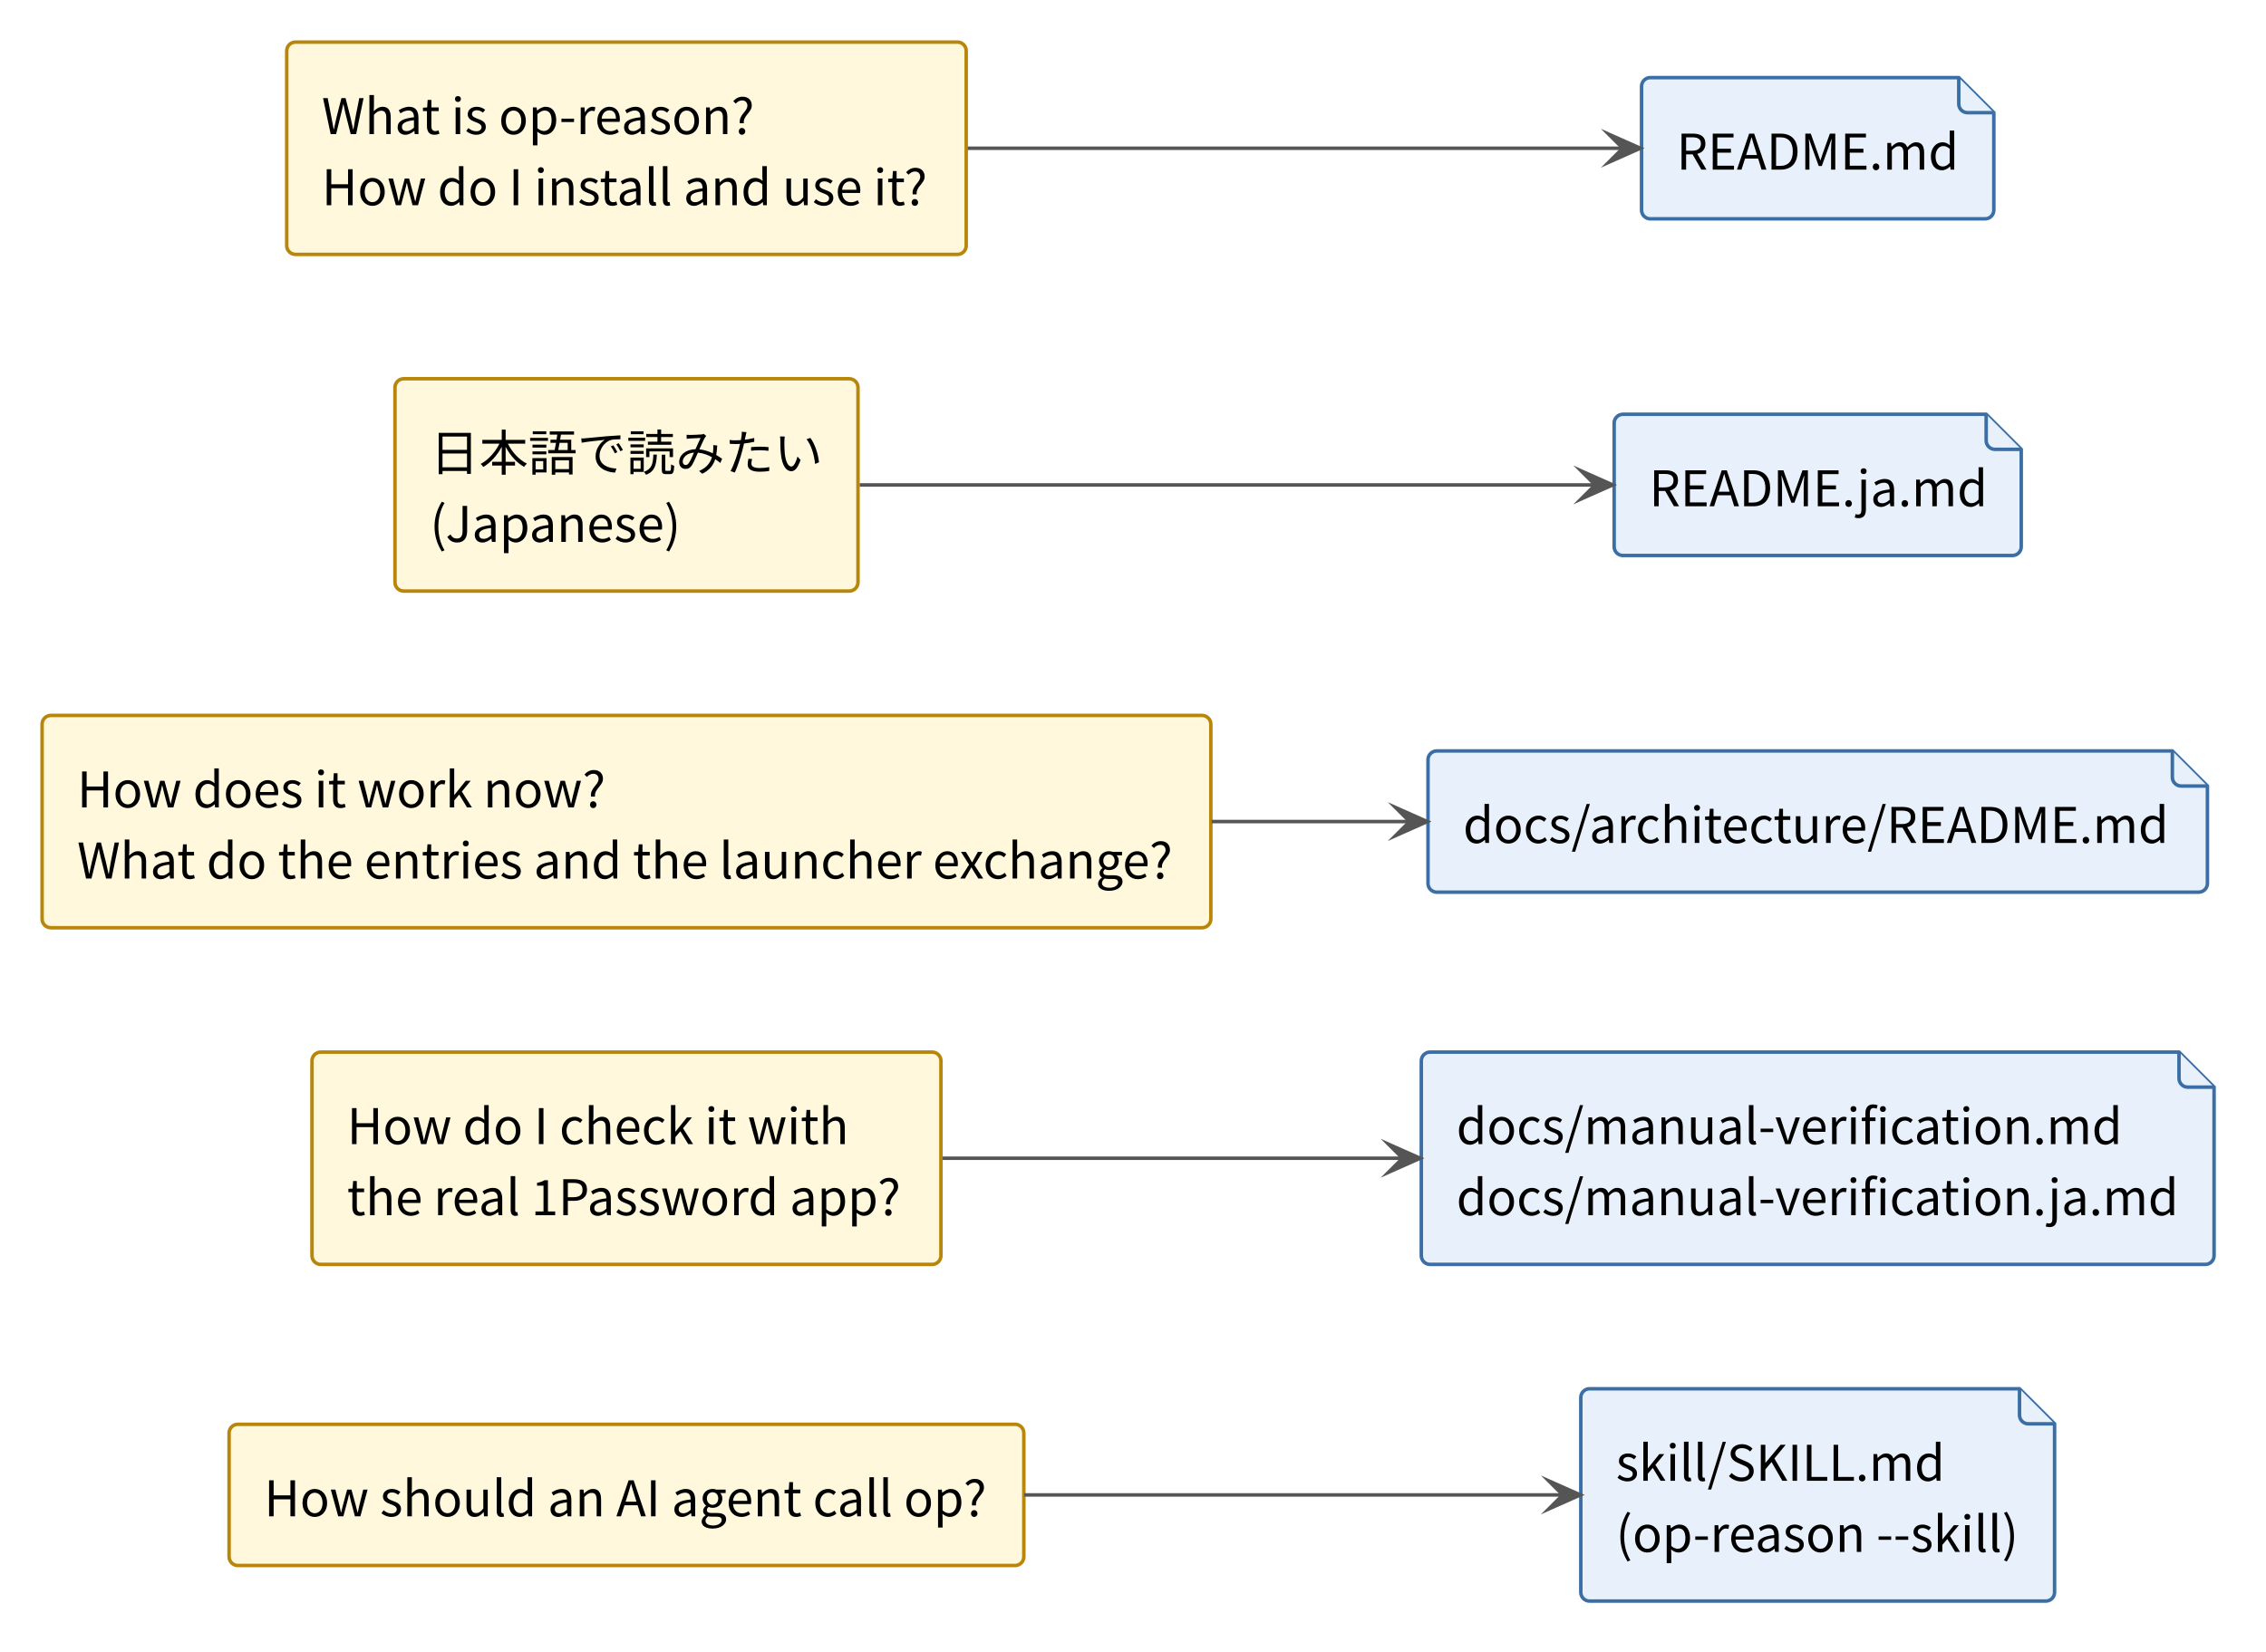
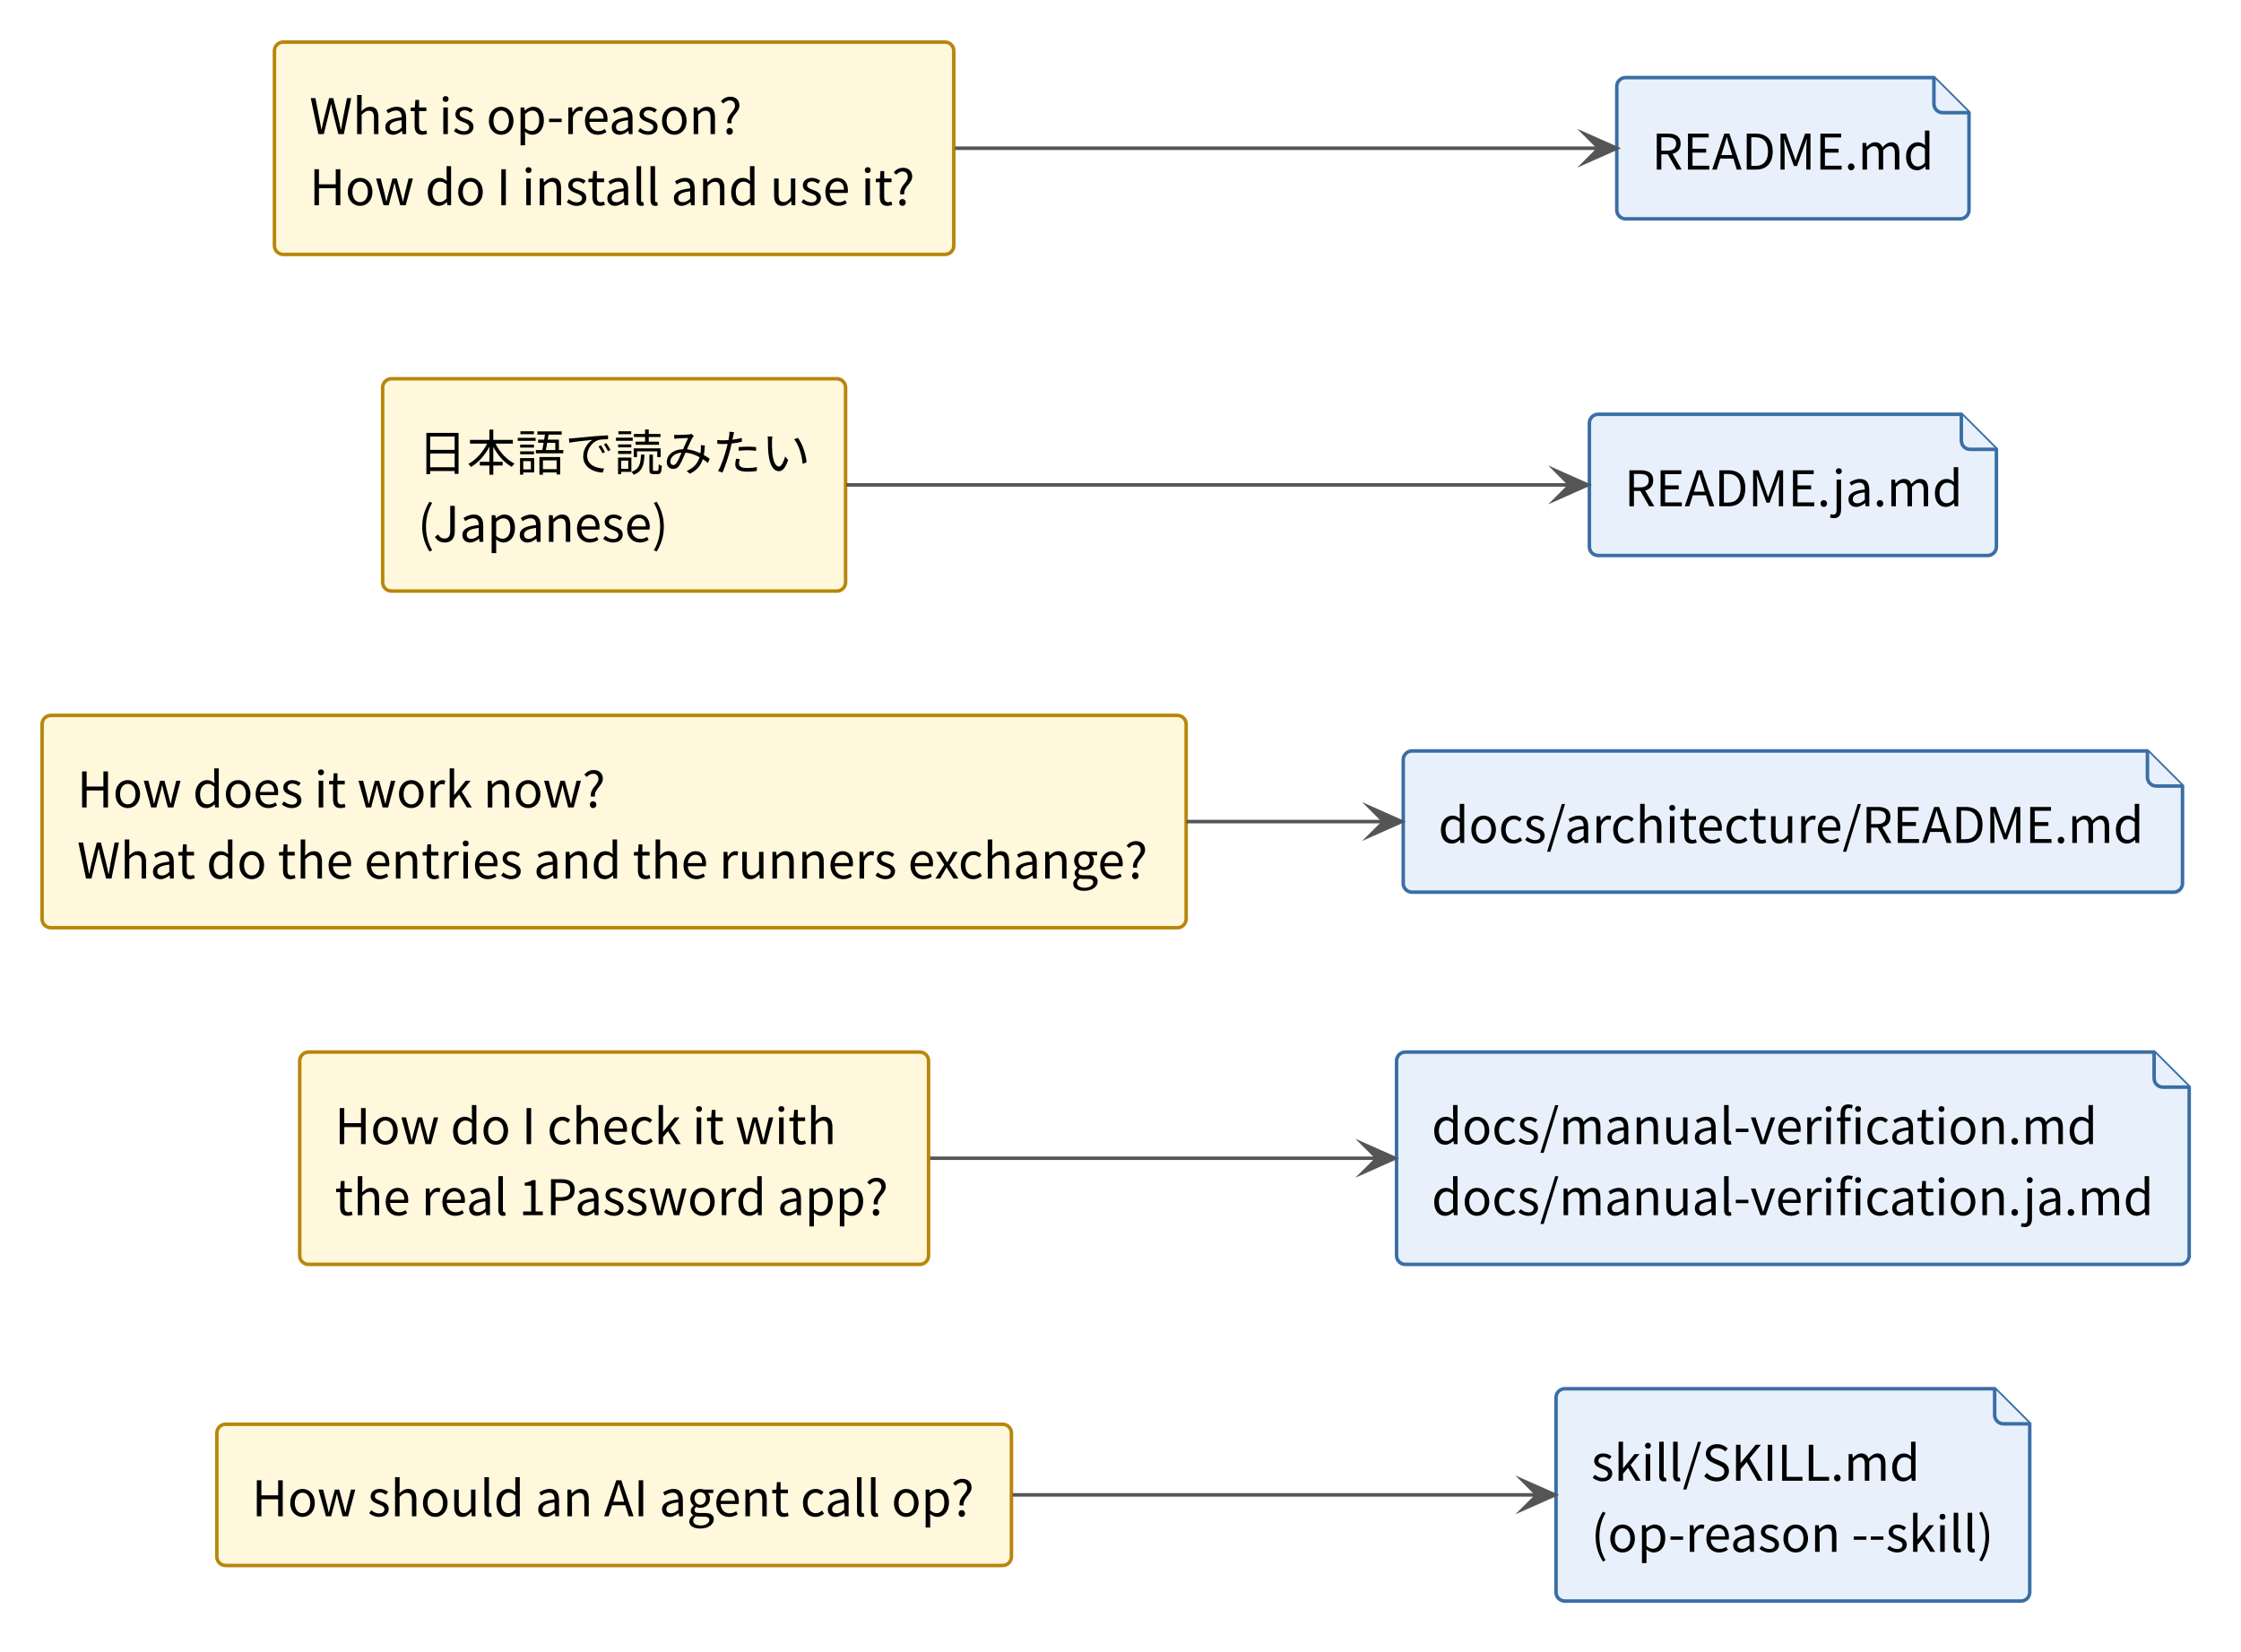
- <svg xmlns="http://www.w3.org/2000/svg" version="1.1" data-diagram-type="DESCRIPTION" style="width:646px;height:471px;background:#FFFFFF;" width="646px" height="471px" viewBox="0 0 646 471" zoomAndPan="magnify" preserveAspectRatio="none" contentStyleType="text/css">
+ <svg xmlns="http://www.w3.org/2000/svg" version="1.1" data-diagram-type="DESCRIPTION" style="width:639px;height:471px;background:#FFFFFF;" width="639px" height="471px" viewBox="0 0 639 471" zoomAndPan="magnify" preserveAspectRatio="none" contentStyleType="text/css">
  <defs />
  <g font-family="sans-serif" lengthAdjust="spacing">
    <g class="entity" data-qualified-name="Q4" id="ent0001" data-source-line="14">
-       <rect x="65.31" y="406.13" width="226.569" height="40.272" fill="#FFF8DC" style="stroke:#B8860B;stroke-width:1;" rx="2.5" ry="2.5" />
-       <text x="75.31" y="432.37" fill="#000" font-size="14" textLength="206.569" font-family="'Noto Sans CJK JP'">How should an AI agent call op?</text>
+       <rect x="61.83" y="406.13" width="226.569" height="40.272" fill="#FFF8DC" style="stroke:#B8860B;stroke-width:1;" rx="2.5" ry="2.5" />
+       <text x="71.83" y="432.37" fill="#000" font-size="14" textLength="206.569" font-family="'Noto Sans CJK JP'">How should an AI agent call op?</text>
    </g>
    <g class="entity" data-qualified-name="Q3" id="ent0002" data-source-line="15">
-       <rect x="88.94" y="300" width="179.305" height="60.544" fill="#FFF8DC" style="stroke:#B8860B;stroke-width:1;" rx="2.5" ry="2.5" />
-       <text x="98.94" y="326.24" fill="#000" font-size="14" textLength="143.093" font-family="'Noto Sans CJK JP'">How do I check it with</text>
-       <text x="98.94" y="346.512" fill="#000" font-size="14" textLength="159.305" font-family="'Noto Sans CJK JP'">the real 1Password app?</text>
+       <rect x="85.46" y="300" width="179.305" height="60.544" fill="#FFF8DC" style="stroke:#B8860B;stroke-width:1;" rx="2.5" ry="2.5" />
+       <text x="95.46" y="326.24" fill="#000" font-size="14" textLength="143.093" font-family="'Noto Sans CJK JP'">How do I check it with</text>
+       <text x="95.46" y="346.512" fill="#000" font-size="14" textLength="159.305" font-family="'Noto Sans CJK JP'">the real 1Password app?</text>
    </g>
    <g class="entity" data-qualified-name="Q2" id="ent0003" data-source-line="16">
-       <rect x="12" y="204" width="333.193" height="60.544" fill="#FFF8DC" style="stroke:#B8860B;stroke-width:1;" rx="2.5" ry="2.5" />
+       <rect x="12" y="204" width="326.221" height="60.544" fill="#FFF8DC" style="stroke:#B8860B;stroke-width:1;" rx="2.5" ry="2.5" />
      <text x="22" y="230.24" fill="#000" font-size="14" textLength="150.807" font-family="'Noto Sans CJK JP'">How does it work now?</text>
-       <text x="22" y="250.512" fill="#000" font-size="14" textLength="313.193" font-family="'Noto Sans CJK JP'">What do the entries and the launcher exchange?</text>
+       <text x="22" y="250.512" fill="#000" font-size="14" textLength="306.221" font-family="'Noto Sans CJK JP'">What do the entries and the runners exchange?</text>
    </g>
    <g class="entity" data-qualified-name="Q5" id="ent0004" data-source-line="17">
-       <rect x="112.6" y="108" width="132" height="60.544" fill="#FFF8DC" style="stroke:#B8860B;stroke-width:1;" rx="2.5" ry="2.5" />
-       <text x="122.6" y="134.24" fill="#000" font-size="14" textLength="112" font-family="'Noto Sans CJK JP'">日本語で読みたい</text>
-       <text x="122.6" y="154.512" fill="#000" font-size="14" textLength="72.002" font-family="'Noto Sans CJK JP'">(Japanese)</text>
+       <rect x="109.11" y="108" width="132" height="60.544" fill="#FFF8DC" style="stroke:#B8860B;stroke-width:1;" rx="2.5" ry="2.5" />
+       <text x="119.11" y="134.24" fill="#000" font-size="14" textLength="112" font-family="'Noto Sans CJK JP'">日本語で読みたい</text>
+       <text x="119.11" y="154.512" fill="#000" font-size="14" textLength="72.002" font-family="'Noto Sans CJK JP'">(Japanese)</text>
    </g>
    <g class="entity" data-qualified-name="Q1" id="ent0005" data-source-line="18">
-       <rect x="81.74" y="12" width="193.711" height="60.544" fill="#FFF8DC" style="stroke:#B8860B;stroke-width:1;" rx="2.5" ry="2.5" />
-       <text x="91.74" y="38.24" fill="#000" font-size="14" textLength="123.928" font-family="'Noto Sans CJK JP'">What is op-reason?</text>
-       <text x="91.74" y="58.512" fill="#000" font-size="14" textLength="173.711" font-family="'Noto Sans CJK JP'">How do I install and use it?</text>
+       <rect x="78.25" y="12" width="193.711" height="60.544" fill="#FFF8DC" style="stroke:#B8860B;stroke-width:1;" rx="2.5" ry="2.5" />
+       <text x="88.25" y="38.24" fill="#000" font-size="14" textLength="123.928" font-family="'Noto Sans CJK JP'">What is op-reason?</text>
+       <text x="88.25" y="58.512" fill="#000" font-size="14" textLength="173.711" font-family="'Noto Sans CJK JP'">How do I install and use it?</text>
    </g>
    <g class="entity" data-qualified-name="P4" id="ent0006" data-source-line="20">
-       <path d="M450.66,398.5 L450.66,454.044 A2.5,2.5 0 0 0 453.16,456.544 L583.226,456.544 A2.5,2.5 0 0 0 585.726,454.044 L585.726,406 L575.726,396 L453.16,396 A2.5,2.5 0 0 0 450.66,398.5" style="stroke:#3A6EA5;stroke-width:1;" fill="#E8F1FB" />
-       <path d="M575.726,396 L575.726,403.5 A2.5,2.5 0 0 0 578.226,406 L585.726,406" style="stroke:#3A6EA5;stroke-width:1;" fill="#E8F1FB" />
-       <text x="460.66" y="422.24" fill="#000" font-size="14" textLength="93.8" font-family="'Noto Sans CJK JP'">skill/SKILL.md</text>
-       <text x="460.66" y="442.512" fill="#000" font-size="14" textLength="115.066" font-family="'Noto Sans CJK JP'">(op-reason --skill)</text>
+       <path d="M443.69,398.5 L443.69,454.044 A2.5,2.5 0 0 0 446.19,456.544 L576.256,456.544 A2.5,2.5 0 0 0 578.756,454.044 L578.756,406 L568.756,396 L446.19,396 A2.5,2.5 0 0 0 443.69,398.5" style="stroke:#3A6EA5;stroke-width:1;" fill="#E8F1FB" />
+       <path d="M568.756,396 L568.756,403.5 A2.5,2.5 0 0 0 571.256,406 L578.756,406" style="stroke:#3A6EA5;stroke-width:1;" fill="#E8F1FB" />
+       <text x="453.69" y="422.24" fill="#000" font-size="14" textLength="93.8" font-family="'Noto Sans CJK JP'">skill/SKILL.md</text>
+       <text x="453.69" y="442.512" fill="#000" font-size="14" textLength="115.066" font-family="'Noto Sans CJK JP'">(op-reason --skill)</text>
    </g>
    <g class="entity" data-qualified-name="P3" id="ent0007" data-source-line="21">
-       <path d="M405.19,302.5 L405.19,358.044 A2.5,2.5 0 0 0 407.69,360.544 L628.699,360.544 A2.5,2.5 0 0 0 631.199,358.044 L631.199,310 L621.199,300 L407.69,300 A2.5,2.5 0 0 0 405.19,302.5" style="stroke:#3A6EA5;stroke-width:1;" fill="#E8F1FB" />
-       <path d="M621.199,300 L621.199,307.5 A2.5,2.5 0 0 0 623.699,310 L631.199,310" style="stroke:#3A6EA5;stroke-width:1;" fill="#E8F1FB" />
-       <text x="415.19" y="326.24" fill="#000" font-size="14" textLength="190.385" font-family="'Noto Sans CJK JP'">docs/manual-verification.md</text>
-       <text x="415.19" y="346.512" fill="#000" font-size="14" textLength="206.009" font-family="'Noto Sans CJK JP'">docs/manual-verification.ja.md</text>
+       <path d="M398.22,302.5 L398.22,358.044 A2.5,2.5 0 0 0 400.72,360.544 L621.729,360.544 A2.5,2.5 0 0 0 624.229,358.044 L624.229,310 L614.229,300 L400.72,300 A2.5,2.5 0 0 0 398.22,302.5" style="stroke:#3A6EA5;stroke-width:1;" fill="#E8F1FB" />
+       <path d="M614.229,300 L614.229,307.5 A2.5,2.5 0 0 0 616.729,310 L624.229,310" style="stroke:#3A6EA5;stroke-width:1;" fill="#E8F1FB" />
+       <text x="408.22" y="326.24" fill="#000" font-size="14" textLength="190.385" font-family="'Noto Sans CJK JP'">docs/manual-verification.md</text>
+       <text x="408.22" y="346.512" fill="#000" font-size="14" textLength="206.009" font-family="'Noto Sans CJK JP'">docs/manual-verification.ja.md</text>
    </g>
    <g class="entity" data-qualified-name="P2" id="ent0008" data-source-line="22">
-       <path d="M407.1,216.63 L407.1,251.902 A2.5,2.5 0 0 0 409.6,254.402 L626.801,254.402 A2.5,2.5 0 0 0 629.301,251.902 L629.301,224.13 L619.301,214.13 L409.6,214.13 A2.5,2.5 0 0 0 407.1,216.63" style="stroke:#3A6EA5;stroke-width:1;" fill="#E8F1FB" />
-       <path d="M619.301,214.13 L619.301,221.63 A2.5,2.5 0 0 0 621.801,224.13 L629.301,224.13" style="stroke:#3A6EA5;stroke-width:1;" fill="#E8F1FB" />
-       <text x="417.1" y="240.37" fill="#000" font-size="14" textLength="202.201" font-family="'Noto Sans CJK JP'">docs/architecture/README.md</text>
+       <path d="M400.12,216.63 L400.12,251.902 A2.5,2.5 0 0 0 402.62,254.402 L619.821,254.402 A2.5,2.5 0 0 0 622.321,251.902 L622.321,224.13 L612.321,214.13 L402.62,214.13 A2.5,2.5 0 0 0 400.12,216.63" style="stroke:#3A6EA5;stroke-width:1;" fill="#E8F1FB" />
+       <path d="M612.321,214.13 L612.321,221.63 A2.5,2.5 0 0 0 614.821,224.13 L622.321,224.13" style="stroke:#3A6EA5;stroke-width:1;" fill="#E8F1FB" />
+       <text x="410.12" y="240.37" fill="#000" font-size="14" textLength="202.201" font-family="'Noto Sans CJK JP'">docs/architecture/README.md</text>
    </g>
    <g class="entity" data-qualified-name="P5" id="ent0009" data-source-line="23">
-       <path d="M460.17,120.63 L460.17,155.902 A2.5,2.5 0 0 0 462.67,158.402 L573.724,158.402 A2.5,2.5 0 0 0 576.224,155.902 L576.224,128.13 L566.224,118.13 L462.67,118.13 A2.5,2.5 0 0 0 460.17,120.63" style="stroke:#3A6EA5;stroke-width:1;" fill="#E8F1FB" />
-       <path d="M566.224,118.13 L566.224,125.63 A2.5,2.5 0 0 0 568.724,128.13 L576.224,128.13" style="stroke:#3A6EA5;stroke-width:1;" fill="#E8F1FB" />
-       <text x="470.17" y="144.37" fill="#000" font-size="14" textLength="96.054" font-family="'Noto Sans CJK JP'">README.ja.md</text>
+       <path d="M453.2,120.63 L453.2,155.902 A2.5,2.5 0 0 0 455.7,158.402 L566.754,158.402 A2.5,2.5 0 0 0 569.254,155.902 L569.254,128.13 L559.254,118.13 L455.7,118.13 A2.5,2.5 0 0 0 453.2,120.63" style="stroke:#3A6EA5;stroke-width:1;" fill="#E8F1FB" />
+       <path d="M559.254,118.13 L559.254,125.63 A2.5,2.5 0 0 0 561.754,128.13 L569.254,128.13" style="stroke:#3A6EA5;stroke-width:1;" fill="#E8F1FB" />
+       <text x="463.2" y="144.37" fill="#000" font-size="14" textLength="96.054" font-family="'Noto Sans CJK JP'">README.ja.md</text>
    </g>
    <g class="entity" data-qualified-name="P1" id="ent0010" data-source-line="24">
-       <path d="M467.98,24.63 L467.98,59.902 A2.5,2.5 0 0 0 470.48,62.402 L565.91,62.402 A2.5,2.5 0 0 0 568.41,59.902 L568.41,32.13 L558.41,22.13 L470.48,22.13 A2.5,2.5 0 0 0 467.98,24.63" style="stroke:#3A6EA5;stroke-width:1;" fill="#E8F1FB" />
-       <path d="M558.41,22.13 L558.41,29.63 A2.5,2.5 0 0 0 560.91,32.13 L568.41,32.13" style="stroke:#3A6EA5;stroke-width:1;" fill="#E8F1FB" />
-       <text x="477.98" y="48.37" fill="#000" font-size="14" textLength="80.43" font-family="'Noto Sans CJK JP'">README.md</text>
+       <path d="M461.01,24.63 L461.01,59.902 A2.5,2.5 0 0 0 463.51,62.402 L558.94,62.402 A2.5,2.5 0 0 0 561.44,59.902 L561.44,32.13 L551.44,22.13 L463.51,22.13 A2.5,2.5 0 0 0 461.01,24.63" style="stroke:#3A6EA5;stroke-width:1;" fill="#E8F1FB" />
+       <path d="M551.44,22.13 L551.44,29.63 A2.5,2.5 0 0 0 553.94,32.13 L561.44,32.13" style="stroke:#3A6EA5;stroke-width:1;" fill="#E8F1FB" />
+       <text x="471.01" y="48.37" fill="#000" font-size="14" textLength="80.43" font-family="'Noto Sans CJK JP'">README.md</text>
    </g>
    <g class="link" data-entity-1="ent0001" data-entity-2="ent0006" id="lnk11" data-source-line="26" data-link-type="dependency">
-       <path d="M292.01,426.27 C344.57,426.27 400.37,426.27 445.53,426.27" style="stroke:#555;stroke-width:1;" fill="none" id="Q4-to-P4" />
-       <polygon points="450.53,426.27,441.53,422.27,445.53,426.27,441.53,430.27,450.53,426.27" fill="#555" style="stroke:#555;stroke-width:1;stroke-linejoin:miter;stroke-miterlimit:10;" />
+       <path d="M288.76,426.27 C340.1,426.27 394.14,426.27 438.34,426.27" style="stroke:#555;stroke-width:1;" fill="none" id="Q4-to-P4" />
+       <polygon points="443.34,426.27,434.34,422.27,438.34,426.27,434.34,430.27,443.34,426.27" fill="#555" style="stroke:#555;stroke-width:1;stroke-linejoin:miter;stroke-miterlimit:10;" />
    </g>
    <g class="link" data-entity-1="ent0002" data-entity-2="ent0007" id="lnk12" data-source-line="27" data-link-type="dependency">
-       <path d="M268.74,330.27 C310.45,330.27 355.57,330.27 399.85,330.27" style="stroke:#555;stroke-width:1;" fill="none" id="Q3-to-P3" />
-       <polygon points="404.85,330.27,395.85,326.27,399.85,330.27,395.85,334.27,404.85,330.27" fill="#555" style="stroke:#555;stroke-width:1;stroke-linejoin:miter;stroke-miterlimit:10;" />
+       <path d="M265.21,330.27 C305.9,330.27 349.55,330.27 392.73,330.27" style="stroke:#555;stroke-width:1;" fill="none" id="Q3-to-P3" />
+       <polygon points="397.73,330.27,388.73,326.27,392.73,330.27,388.73,334.27,397.73,330.27" fill="#555" style="stroke:#555;stroke-width:1;stroke-linejoin:miter;stroke-miterlimit:10;" />
    </g>
    <g class="link" data-entity-1="ent0003" data-entity-2="ent0008" id="lnk13" data-source-line="28" data-link-type="dependency">
-       <path d="M345.43,234.27 C366.27,234.27 382.18,234.27 401.87,234.27" style="stroke:#555;stroke-width:1;" fill="none" id="Q2-to-P2" />
-       <polygon points="406.87,234.27,397.87,230.27,401.87,234.27,397.87,238.27,406.87,234.27" fill="#555" style="stroke:#555;stroke-width:1;stroke-linejoin:miter;stroke-miterlimit:10;" />
+       <path d="M338.27,234.27 C359.06,234.27 374.94,234.27 394.64,234.27" style="stroke:#555;stroke-width:1;" fill="none" id="Q2-to-P2" />
+       <polygon points="399.64,234.27,390.64,230.27,394.64,234.27,390.64,238.27,399.64,234.27" fill="#555" style="stroke:#555;stroke-width:1;stroke-linejoin:miter;stroke-miterlimit:10;" />
    </g>
    <g class="link" data-entity-1="ent0004" data-entity-2="ent0009" id="lnk14" data-source-line="29" data-link-type="dependency">
-       <path d="M245.09,138.27 C307.41,138.27 395.25,138.27 454.76,138.27" style="stroke:#555;stroke-width:1;" fill="none" id="Q5-to-P5" />
-       <polygon points="459.76,138.27,450.76,134.27,454.76,138.27,450.76,142.27,459.76,138.27" fill="#555" style="stroke:#555;stroke-width:1;stroke-linejoin:miter;stroke-miterlimit:10;" />
+       <path d="M241.32,138.27 C302.76,138.27 388.91,138.27 447.7,138.27" style="stroke:#555;stroke-width:1;" fill="none" id="Q5-to-P5" />
+       <polygon points="452.7,138.27,443.7,134.27,447.7,138.27,443.7,142.27,452.7,138.27" fill="#555" style="stroke:#555;stroke-width:1;stroke-linejoin:miter;stroke-miterlimit:10;" />
    </g>
    <g class="link" data-entity-1="ent0005" data-entity-2="ent0010" id="lnk15" data-source-line="30" data-link-type="dependency">
-       <path d="M275.89,42.27 C338.45,42.27 412.42,42.27 462.63,42.27" style="stroke:#555;stroke-width:1;" fill="none" id="Q1-to-P1" />
-       <polygon points="467.63,42.27,458.63,38.27,462.63,42.27,458.63,46.27,467.63,42.27" fill="#555" style="stroke:#555;stroke-width:1;stroke-linejoin:miter;stroke-miterlimit:10;" />
+       <path d="M272.3,42.27 C333.99,42.27 406.51,42.27 455.97,42.27" style="stroke:#555;stroke-width:1;" fill="none" id="Q1-to-P1" />
+       <polygon points="460.97,42.27,451.97,38.27,455.97,42.27,451.97,46.27,460.97,42.27" fill="#555" style="stroke:#555;stroke-width:1;stroke-linejoin:miter;stroke-miterlimit:10;" />
    </g>
  </g>
</svg>
